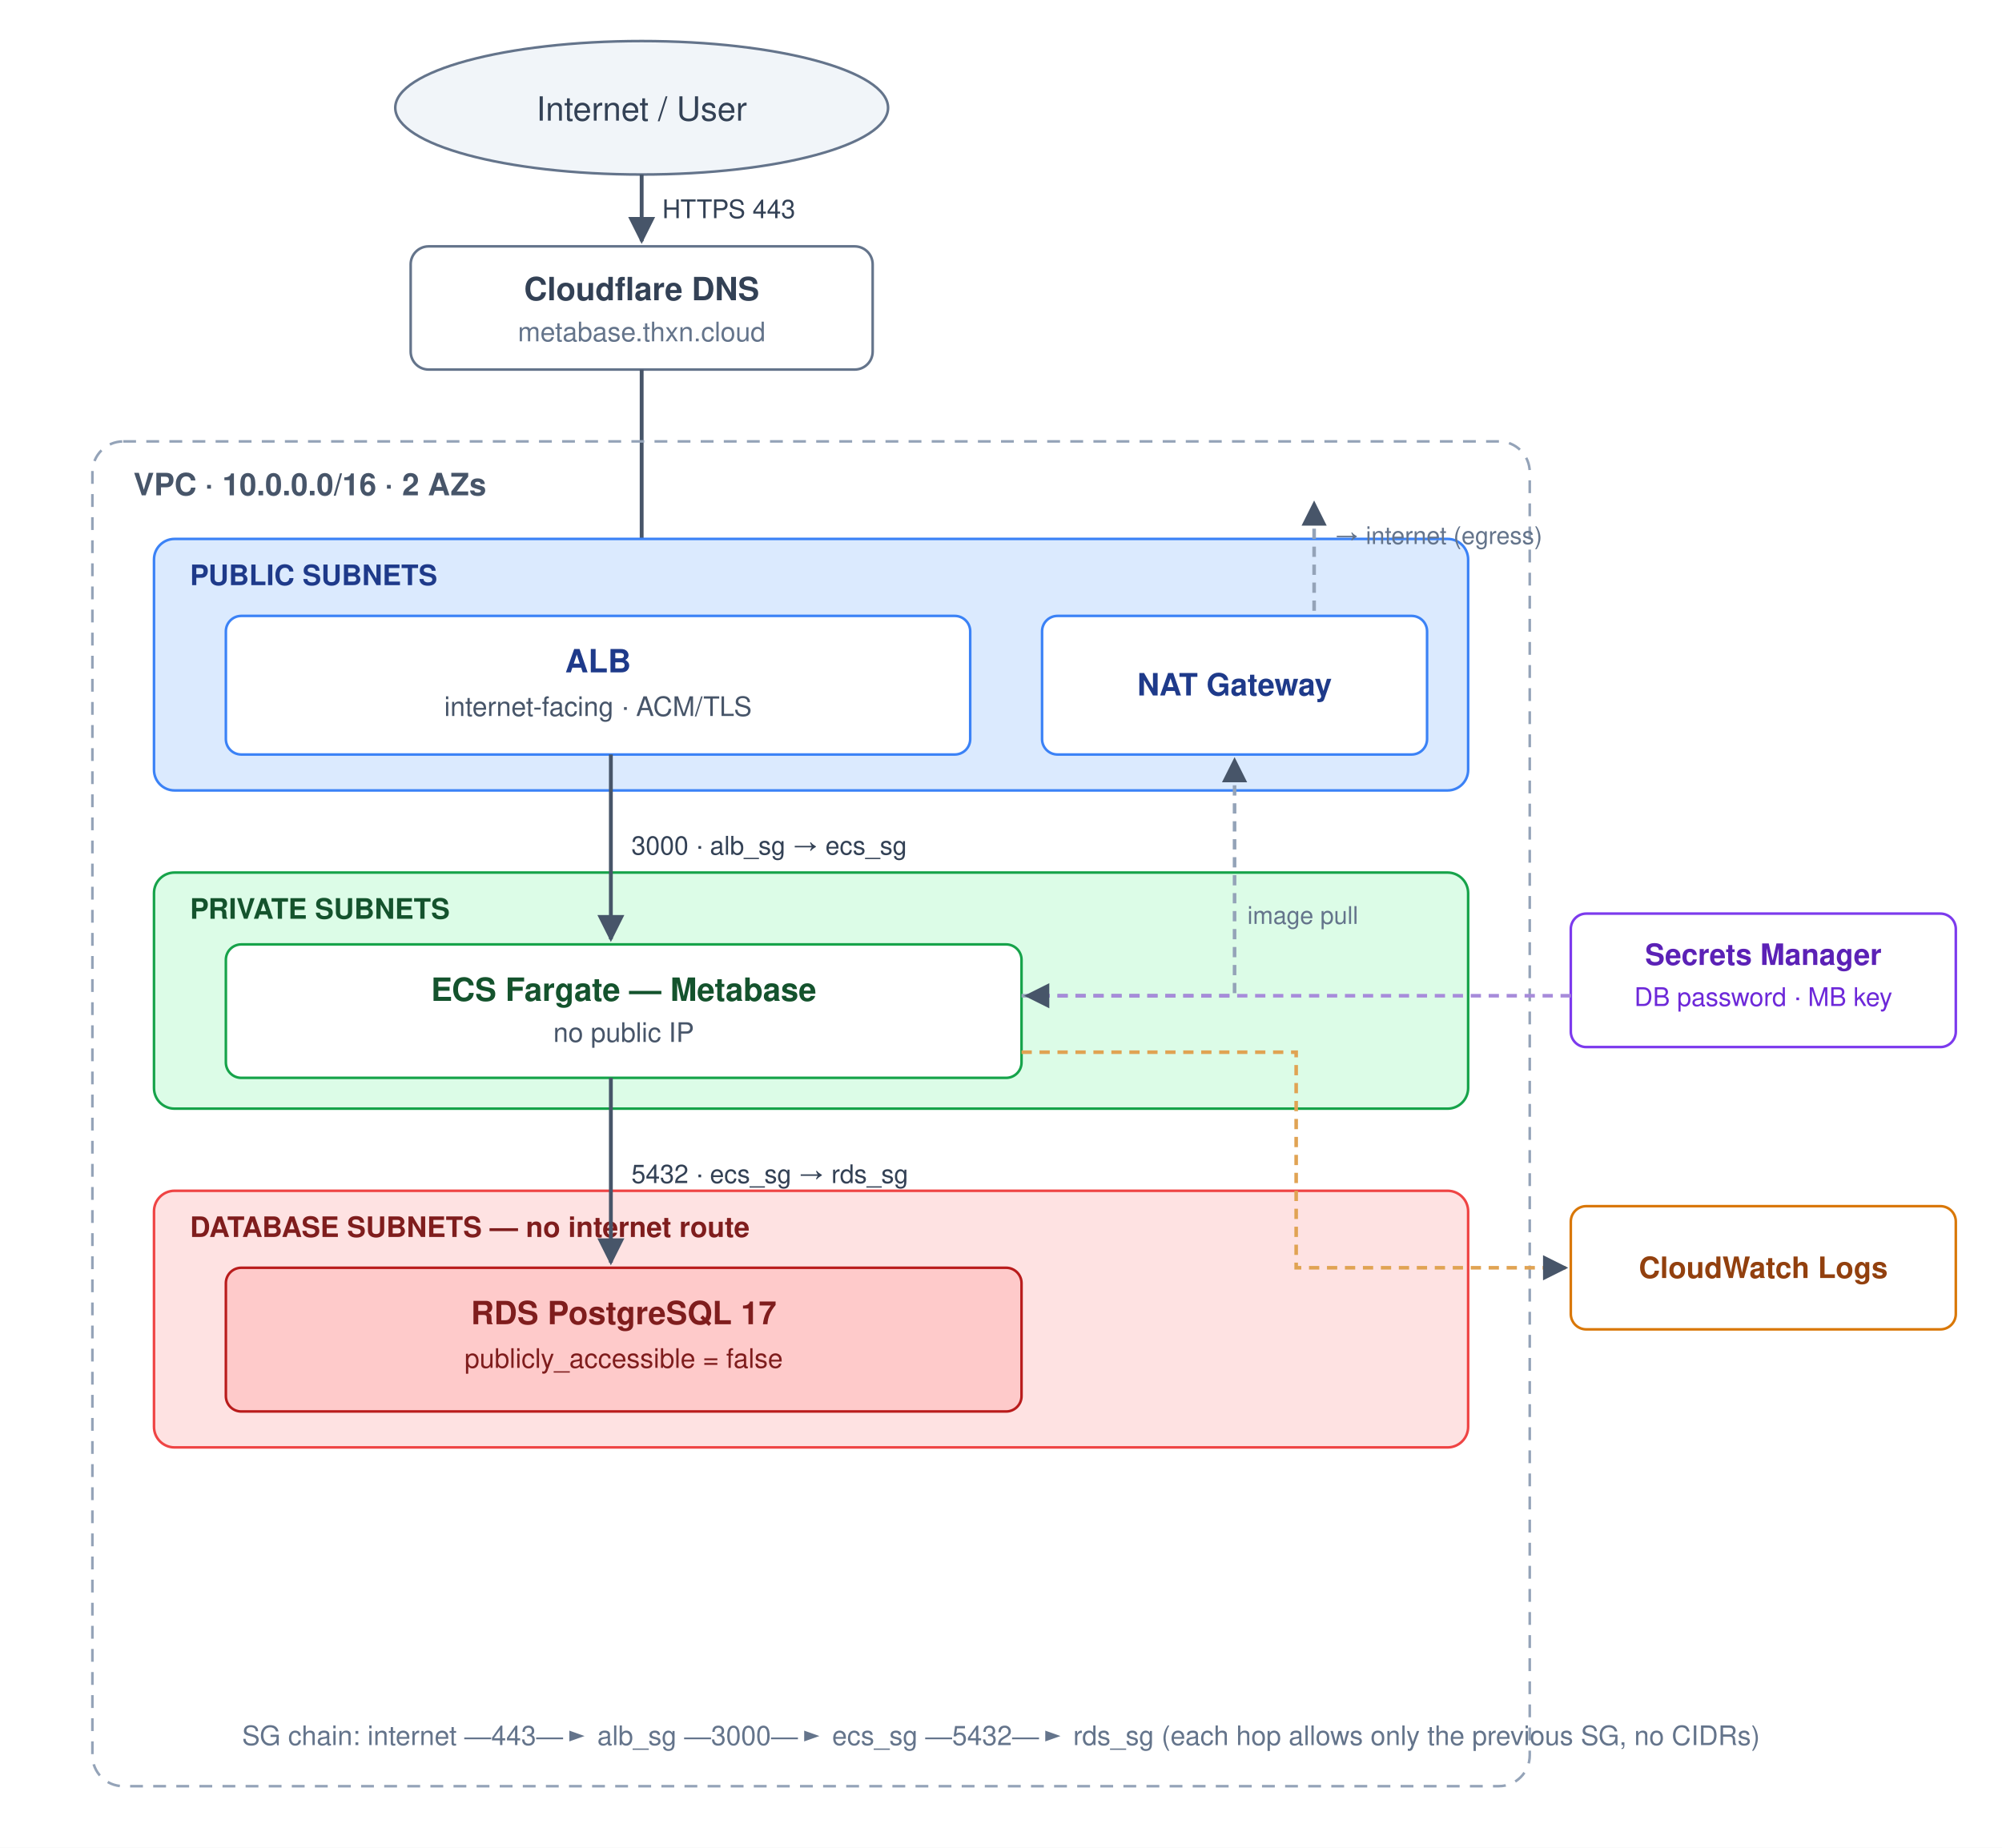
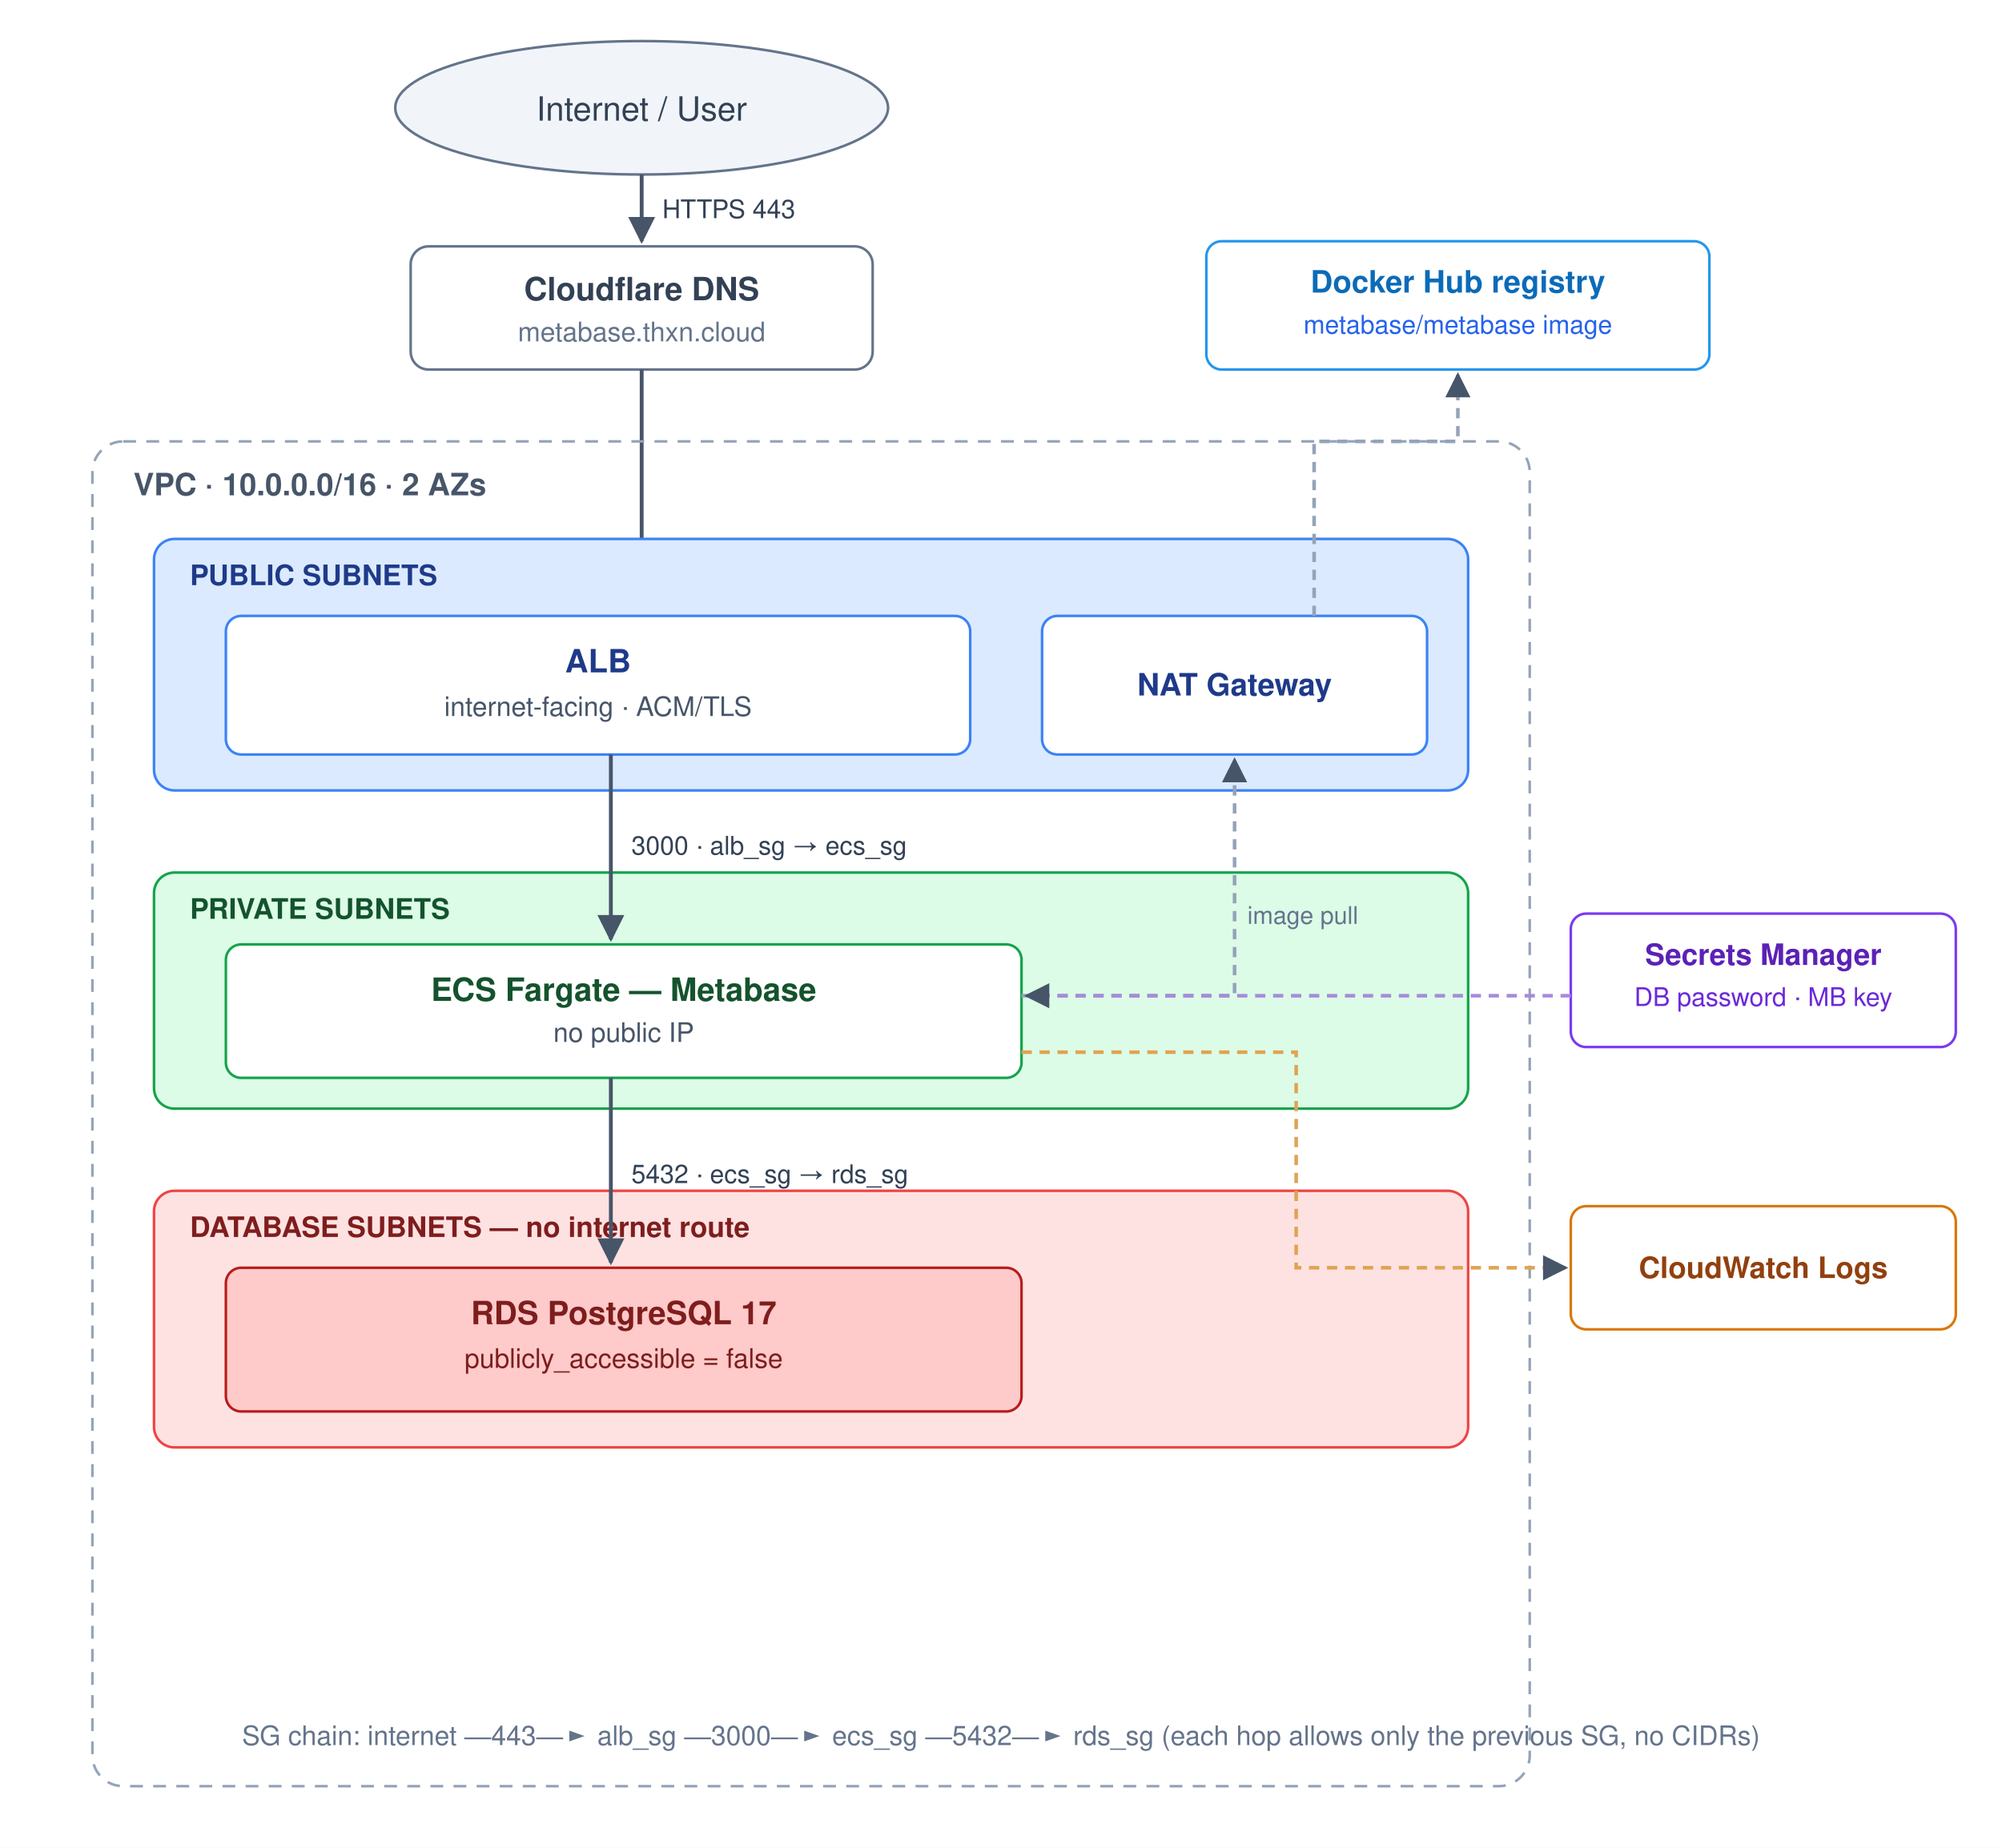
<svg xmlns="http://www.w3.org/2000/svg" viewBox="0 0 780 720" font-family="-apple-system, Segoe UI, Helvetica, Arial, sans-serif">
  <defs>
    <marker id="arrow" viewBox="0 0 10 10" refX="9" refY="5" markerWidth="7" markerHeight="7" orient="auto-start-reverse">
      <path d="M0,0 L10,5 L0,10 z" fill="#475569" />
    </marker>
  </defs>
  <rect x="0" y="0" width="780" height="720" fill="#ffffff" />
  <ellipse cx="250" cy="42" rx="96" ry="26" fill="#f1f5f9" stroke="#64748b" />
  <text x="250" y="47" text-anchor="middle" font-size="13" fill="#334155">Internet / User</text>
  <rect x="160" y="96" width="180" height="48" rx="7" fill="#ffffff" stroke="#64748b" />
  <text x="250" y="117" text-anchor="middle" font-size="12.5" font-weight="bold" fill="#334155">Cloudflare DNS</text>
  <text x="250" y="133" text-anchor="middle" font-size="10.5" fill="#64748b">metabase.thxn.cloud</text>
  <line x1="250" y1="68" x2="250" y2="94" stroke="#475569" stroke-width="1.5" marker-end="url(#arrow)" />
  <text x="258" y="85" font-size="10" fill="#334155">HTTPS 443</text>
  <line x1="250" y1="144" x2="250" y2="236" stroke="#475569" stroke-width="1.5" marker-end="url(#arrow)" />
  <rect x="36" y="172" width="560" height="524" rx="12" fill="none" stroke="#94a3b8" stroke-dasharray="5 4" />
  <text x="52" y="193" font-size="12" font-weight="bold" fill="#475569">VPC · 10.0.0.0/16 · 2 AZs</text>
  <rect x="60" y="210" width="512" height="98" rx="8" fill="#dbeafe" stroke="#3b82f6" />
  <text x="74" y="228" font-size="11" font-weight="bold" fill="#1e3a8a">PUBLIC SUBNETS</text>
  <rect x="88" y="240" width="290" height="54" rx="6" fill="#ffffff" stroke="#3b82f6" />
  <text x="233" y="262" text-anchor="middle" font-size="12.5" font-weight="bold" fill="#1e3a8a">ALB</text>
  <text x="233" y="279" text-anchor="middle" font-size="10.5" fill="#475569">internet-facing · ACM/TLS</text>
  <rect x="406" y="240" width="150" height="54" rx="6" fill="#ffffff" stroke="#3b82f6" />
  <text x="481" y="271" text-anchor="middle" font-size="12" font-weight="bold" fill="#1e3a8a">NAT Gateway</text>
  <rect x="60" y="340" width="512" height="92" rx="8" fill="#dcfce7" stroke="#16a34a" />
  <text x="74" y="358" font-size="11" font-weight="bold" fill="#14532d">PRIVATE SUBNETS</text>
  <rect x="88" y="368" width="310" height="52" rx="6" fill="#ffffff" stroke="#16a34a" />
  <text x="243" y="390" text-anchor="middle" font-size="12.5" font-weight="bold" fill="#14532d">ECS Fargate — Metabase</text>
  <text x="243" y="406" text-anchor="middle" font-size="10.5" fill="#475569">no public IP</text>
  <rect x="60" y="464" width="512" height="100" rx="8" fill="#fee2e2" stroke="#ef4444" />
  <text x="74" y="482" font-size="11" font-weight="bold" fill="#7f1d1d">DATABASE SUBNETS — no internet route</text>
  <rect x="88" y="494" width="310" height="56" rx="6" fill="#fecaca" stroke="#b91c1c" />
  <text x="243" y="516" text-anchor="middle" font-size="12.5" font-weight="bold" fill="#7f1d1d">RDS PostgreSQL 17</text>
  <text x="243" y="533" text-anchor="middle" font-size="10.5" fill="#7f1d1d">publicly_accessible = false</text>
  <line x1="238" y1="294" x2="238" y2="366" stroke="#475569" stroke-width="1.5" marker-end="url(#arrow)" />
  <text x="246" y="333" font-size="10" fill="#334155">3000 · alb_sg → ecs_sg</text>
  <line x1="238" y1="420" x2="238" y2="492" stroke="#475569" stroke-width="1.5" marker-end="url(#arrow)" />
  <text x="246" y="461" font-size="10" fill="#334155">5432 · ecs_sg → rds_sg</text>
  <path d="M398,388 L481,388 L481,296" fill="none" stroke="#94a3b8" stroke-width="1.4" stroke-dasharray="4 3" marker-end="url(#arrow)" />
  <text x="486" y="360" font-size="9.5" fill="#64748b">image pull</text>
-   <line x1="512" y1="238" x2="512" y2="196" stroke="#94a3b8" stroke-width="1.4" stroke-dasharray="4 3" marker-end="url(#arrow)" />
-   <text x="520" y="212" font-size="9.5" fill="#64748b">→ internet (egress)</text>
+   <rect x="470" y="94" width="196" height="50" rx="6" fill="#ffffff" stroke="#2496ed" />
+   <text x="568" y="114" text-anchor="middle" font-size="12" font-weight="bold" fill="#0b6bb8">Docker Hub registry</text>
+   <text x="568" y="130" text-anchor="middle" font-size="10" fill="#2563eb">metabase/metabase image</text>
+   <path d="M512,240 L512,172 L568,172 L568,146" fill="none" stroke="#94a3b8" stroke-width="1.4" stroke-dasharray="4 3" marker-end="url(#arrow)" />
  <rect x="612" y="356" width="150" height="52" rx="6" fill="#ffffff" stroke="#7c3aed" />
  <text x="687" y="376" text-anchor="middle" font-size="11.5" font-weight="bold" fill="#5b21b6">Secrets Manager</text>
  <text x="687" y="392" text-anchor="middle" font-size="10" fill="#6d28d9">DB password · MB key</text>
  <line x1="612" y1="388" x2="400" y2="388" stroke="#a78bda" stroke-width="1.4" stroke-dasharray="4 3" marker-end="url(#arrow)" />
  <rect x="612" y="470" width="150" height="48" rx="6" fill="#ffffff" stroke="#d97706" />
  <text x="687" y="498" text-anchor="middle" font-size="11.5" font-weight="bold" fill="#92400e">CloudWatch Logs</text>
  <path d="M398,410 L505,410 L505,494 L610,494" fill="none" stroke="#e0a353" stroke-width="1.4" stroke-dasharray="4 3" marker-end="url(#arrow)" />
  <text x="390" y="680" text-anchor="middle" font-size="10.5" fill="#64748b">SG chain: internet ─443─► alb_sg ─3000─► ecs_sg ─5432─► rds_sg   (each hop allows only the previous SG, no CIDRs)</text>
</svg>
